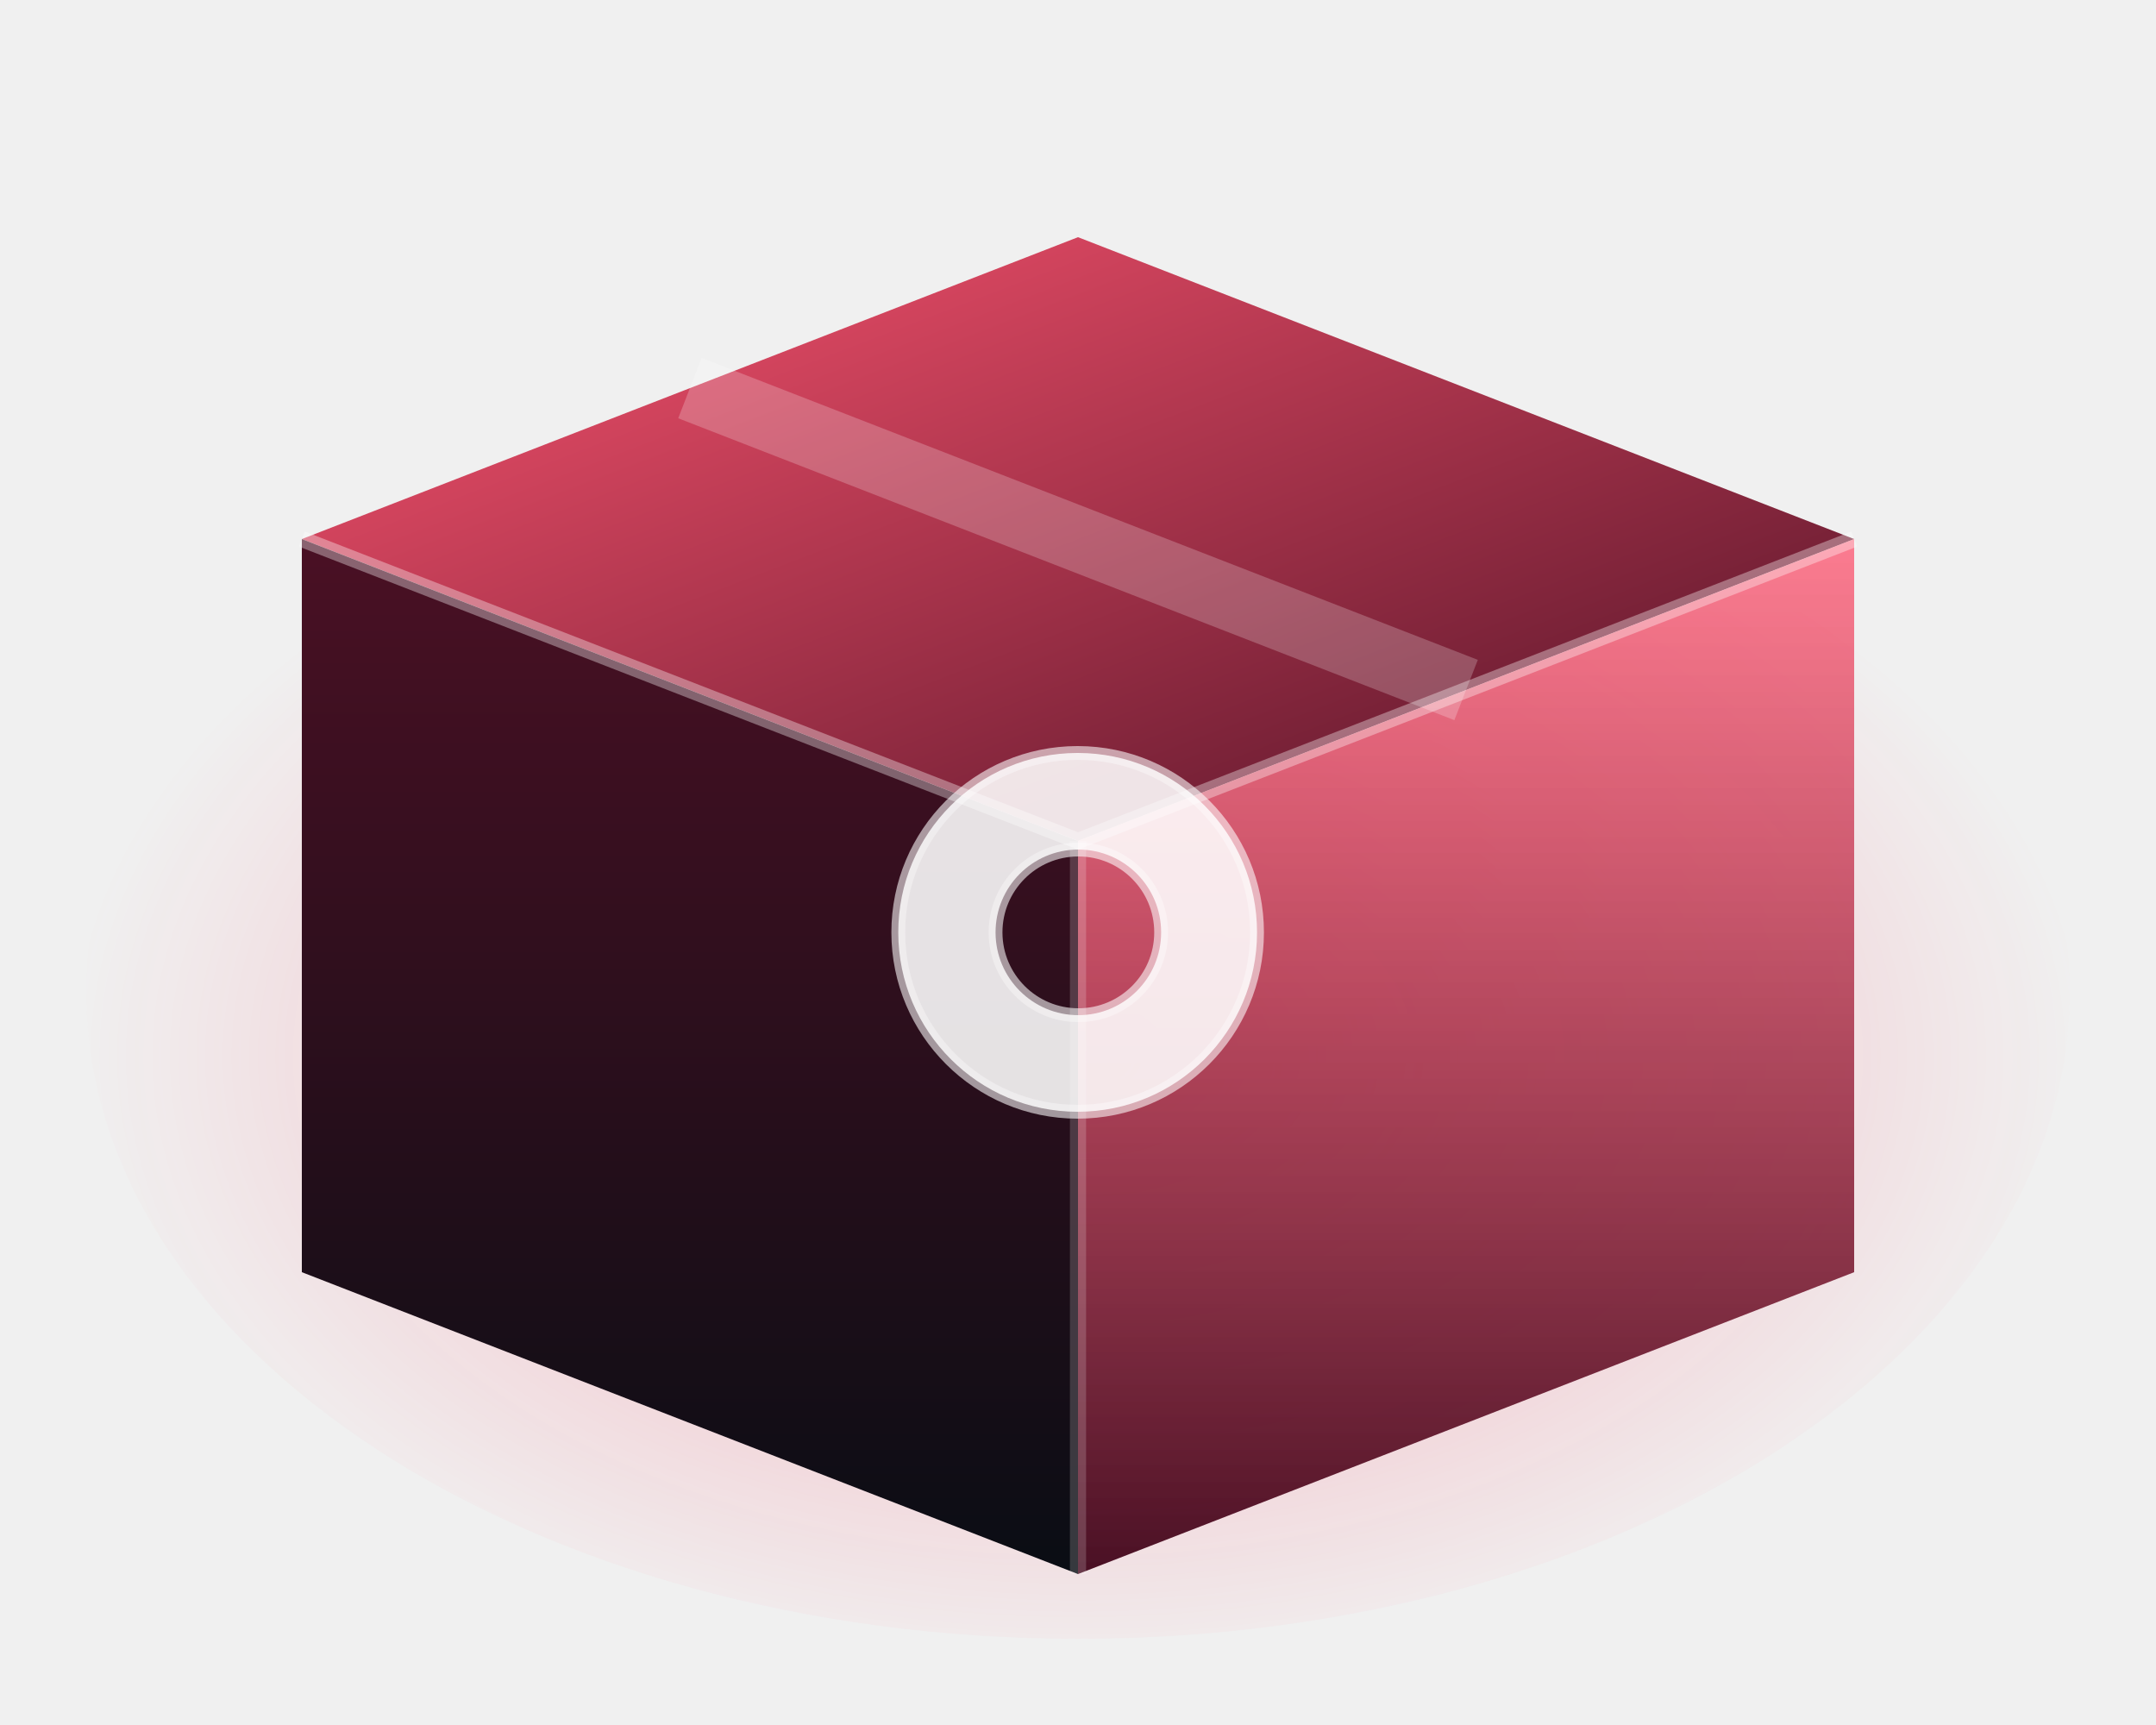
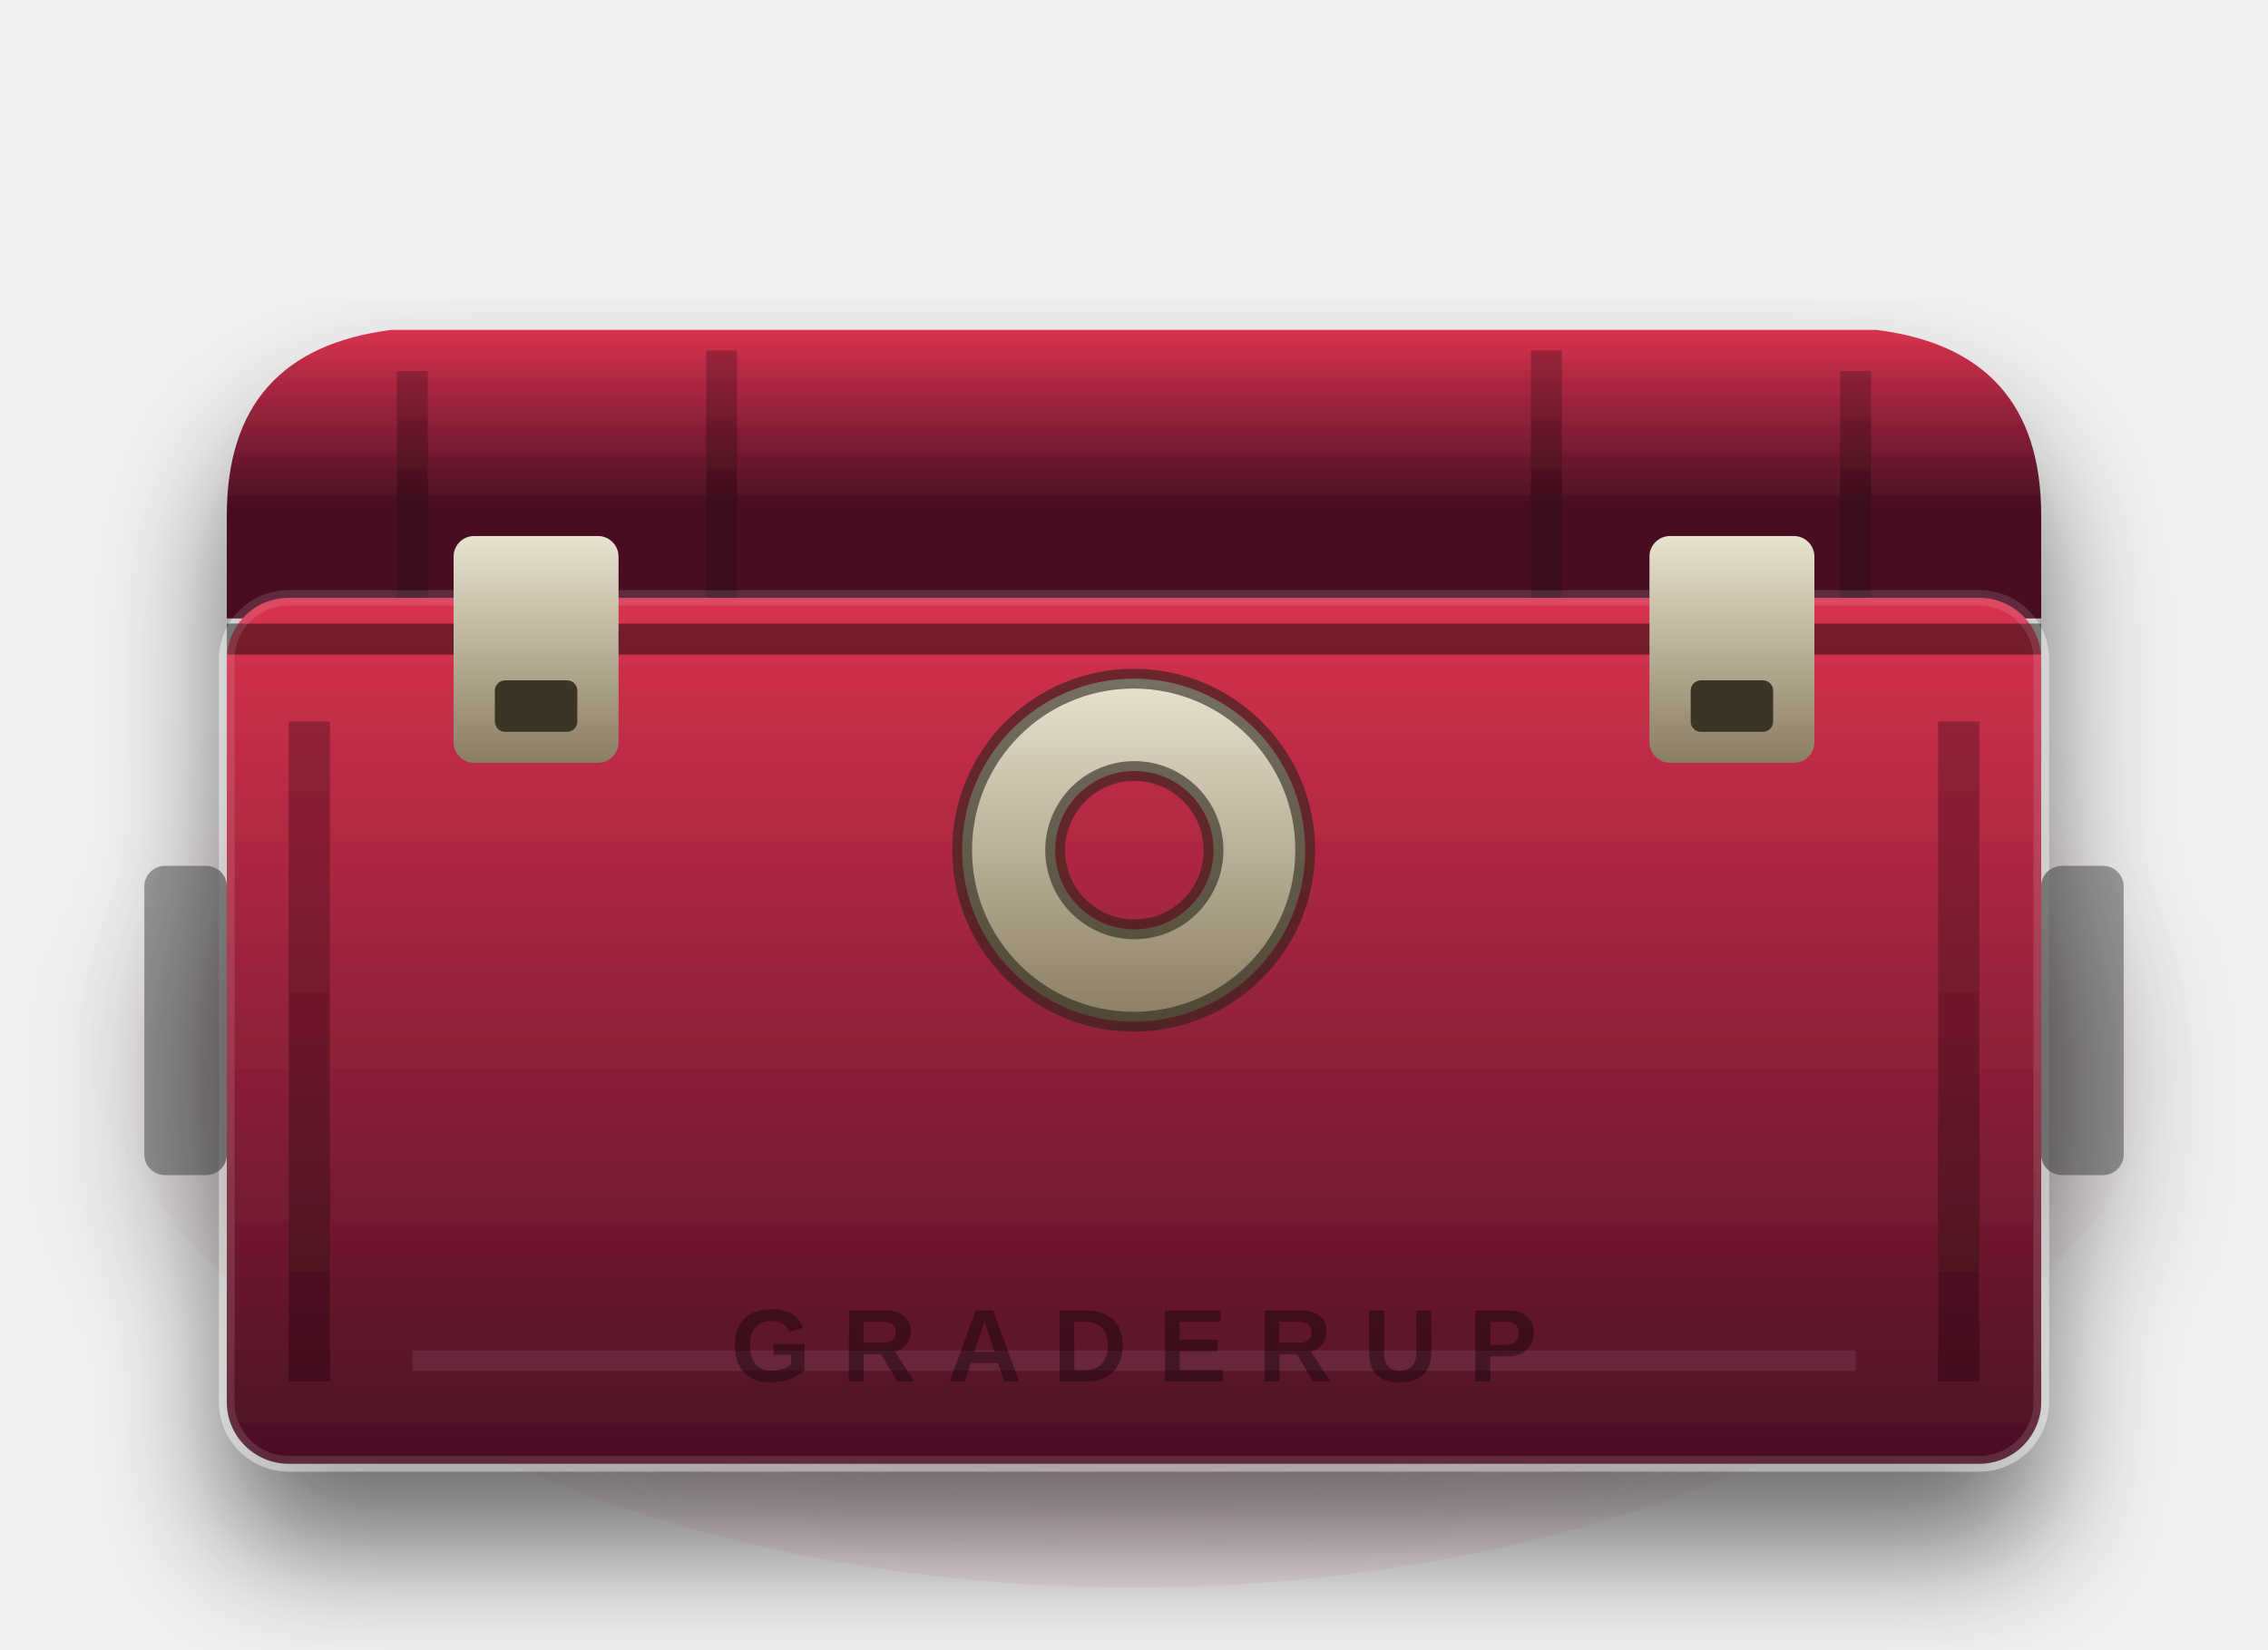
- <svg xmlns="http://www.w3.org/2000/svg" viewBox="0 0 200 160" fill="none">
+ <svg xmlns="http://www.w3.org/2000/svg" viewBox="0 0 220 160" fill="none">
  <defs>
-     <linearGradient id="prismt" x1="0" y1="0" x2="1" y2="1">
-       <stop offset="0" stop-color="#FF5570" />
+     <linearGradient id="prismf" x1="0" y1="0" x2="0" y2="1">
+       <stop offset="0" stop-color="#D8324F" />
      <stop offset="1" stop-color="#4A1024" />
    </linearGradient>
    <linearGradient id="prisml" x1="0" y1="0" x2="0" y2="1">
-       <stop offset="0" stop-color="#4A1024" />
-       <stop offset="1" stop-color="#0A0D14" />
+       <stop offset="0" stop-color="#D8324F" />
+       <stop offset=".6" stop-color="#4A1024" />
    </linearGradient>
-     <linearGradient id="prismr" x1="0" y1="0" x2="0" y2="1">
-       <stop offset="0" stop-color="#FF5570" stop-opacity=".75" />
-       <stop offset="1" stop-color="#4A1024" />
+     <linearGradient id="prismm" x1="0" y1="0" x2="0" y2="1">
+       <stop offset="0" stop-color="#E8E2D0" />
+       <stop offset="1" stop-color="#8A7E62" />
    </linearGradient>
-     <radialGradient id="prismg" cx=".5" cy=".55" r=".5">
-       <stop offset="0" stop-color="#FF5570" stop-opacity=".45" />
-       <stop offset="1" stop-color="#FF5570" stop-opacity="0" />
+     <radialGradient id="prismg" cx=".5" cy=".6" r=".5">
+       <stop offset="0" stop-color="#D8324F" stop-opacity=".35" />
+       <stop offset="1" stop-color="#D8324F" stop-opacity="0" />
    </radialGradient>
+     <filter id="prisms" x="-10%" y="-10%" width="120%" height="140%">
+       <feDropShadow dx="0" dy="8" stdDeviation="6" flood-color="#000" flood-opacity=".55" />
+     </filter>
  </defs>
-   <ellipse cx="100" cy="92" rx="92" ry="60" fill="url(#prismg)" />
-   <path d="M100 22 L172 50 L100 78 L28 50 Z" fill="url(#prismt)" />
-   <path d="M28 50 L100 78 V146 L28 118 Z" fill="url(#prisml)" />
-   <path d="M172 50 L100 78 V146 L172 118 Z" fill="url(#prismr)" />
-   <path d="M28 50 L100 78 L172 50" stroke="#fff" stroke-opacity=".35" stroke-width="1.5" />
-   <path d="M100 78 V146" stroke="#fff" stroke-opacity=".18" stroke-width="1.5" />
-   <path d="M64 36 L136 64" stroke="#fff" stroke-opacity=".22" stroke-width="6" />
-   <g transform="translate(36 34) scale(.64)" opacity=".95">
-     <path d="M100 56 A26 26 0 1 1 99.9 56 Z M100 70 A12 12 0 1 0 100.1 70 Z" fill="#fff" fill-opacity=".92" fill-rule="evenodd" stroke="#fff" stroke-opacity=".6" stroke-width="2" />
+   <ellipse cx="110" cy="90" rx="104" ry="64" fill="url(#prismg)" />
+   <g filter="url(#prisms)">
+     <path d="M22 50 Q22 34 38 32 H182 Q198 34 198 50 V60 H22 Z" fill="url(#prisml)" />
+     <rect x="22" y="58" width="176" height="84" rx="6" fill="url(#prismf)" />
+     <path d="M22 62 H198" stroke="#000" stroke-opacity=".45" stroke-width="3" />
+     <path d="M40 36 V58 M70 34 V58 M150 34 V58 M180 36 V58" stroke="#000" stroke-opacity=".22" stroke-width="3" />
+     <path d="M30 70 V134 M190 70 V134" stroke="#000" stroke-opacity=".25" stroke-width="4" />
+     <rect x="22" y="58" width="176" height="84" rx="6" stroke="#fff" stroke-opacity=".12" stroke-width="1.5" />
+     <rect x="44" y="52" width="16" height="22" rx="2" fill="url(#prismm)" />
+     <rect x="160" y="52" width="16" height="22" rx="2" fill="url(#prismm)" />
+     <rect x="48" y="66" width="8" height="5" rx="1" fill="#3b3426" />
+     <rect x="164" y="66" width="8" height="5" rx="1" fill="#3b3426" />
+     <rect x="198" y="84" width="8" height="30" rx="2" fill="#000" fill-opacity=".35" />
+     <rect x="14" y="84" width="8" height="30" rx="2" fill="#000" fill-opacity=".35" />
+     <path d="M40 132 H180" stroke="#fff" stroke-opacity=".08" stroke-width="2" />
+     <g transform="translate(46 30) scale(.64)">
+       <path d="M100 56 A26 26 0 1 1 99.9 56 Z M100 70 A12 12 0 1 0 100.1 70 Z" fill="url(#prismm)" fill-rule="evenodd" stroke="#2b2418" stroke-opacity=".6" stroke-width="3" />
+     </g>
+     <text x="110" y="134" text-anchor="middle" font-family="Arial Black, Arial, sans-serif" font-weight="900" font-size="10" letter-spacing="3" fill="#000" fill-opacity=".35">GRADERUP</text>
  </g>
</svg>
